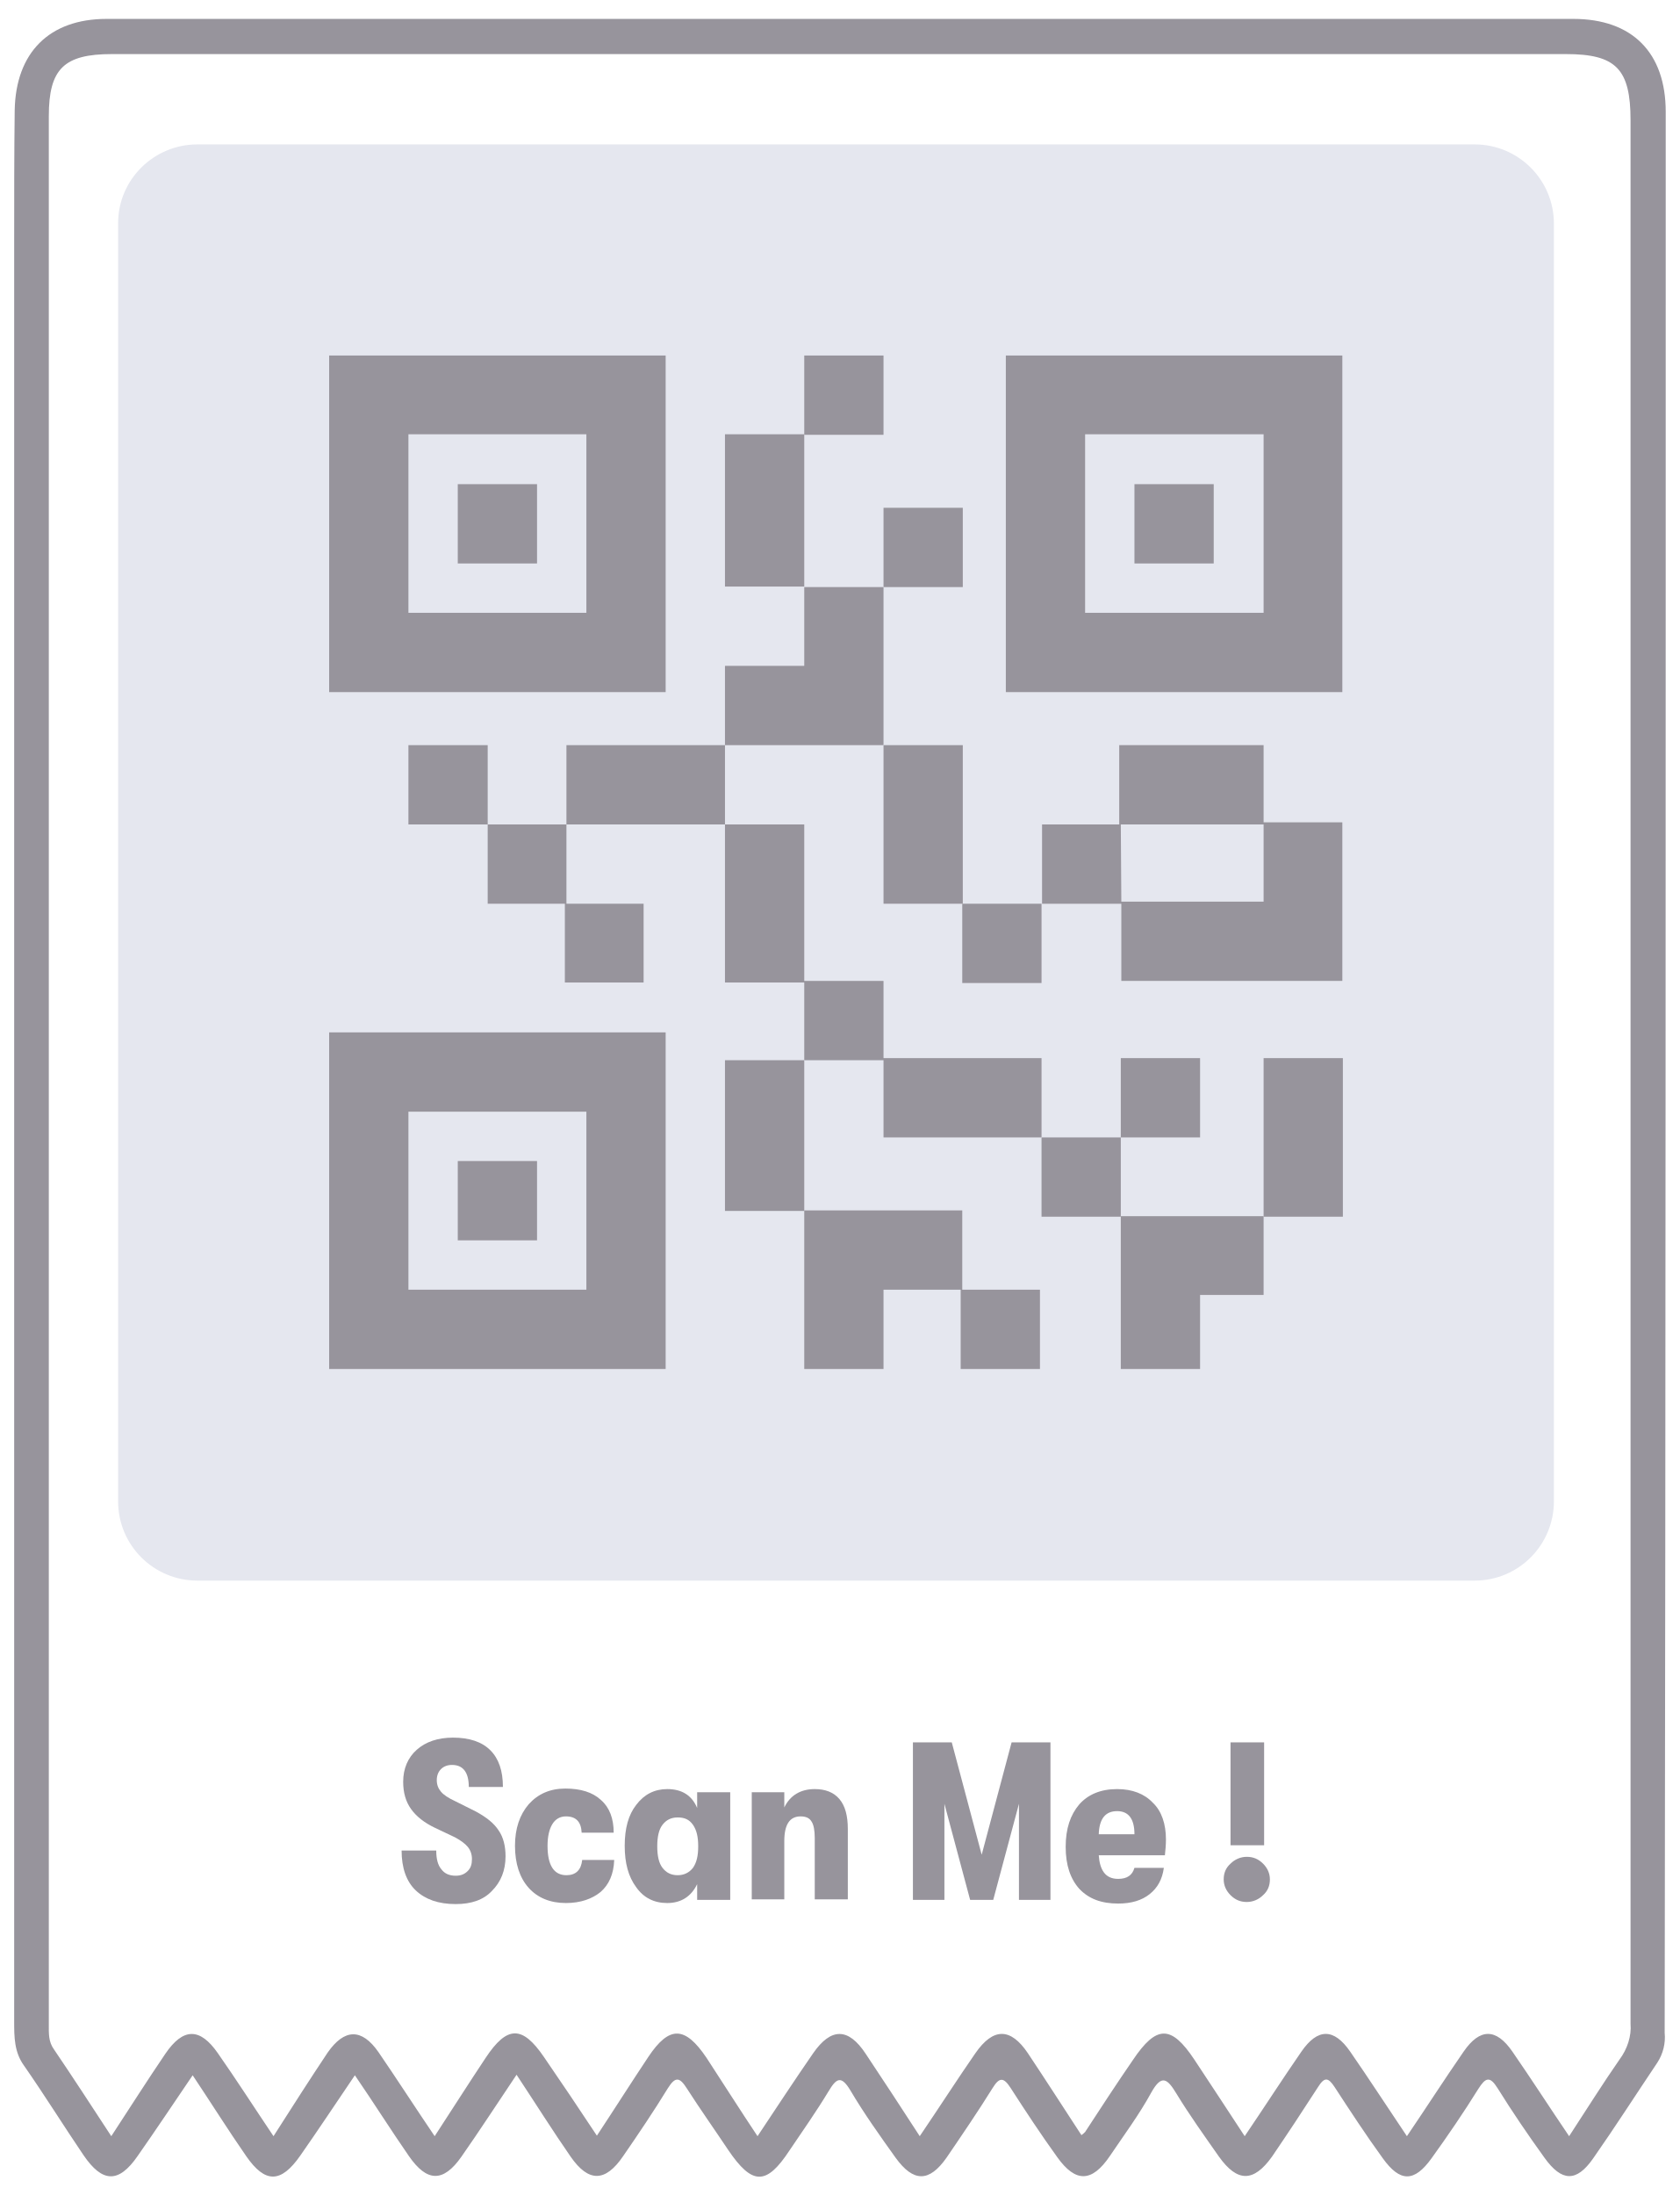
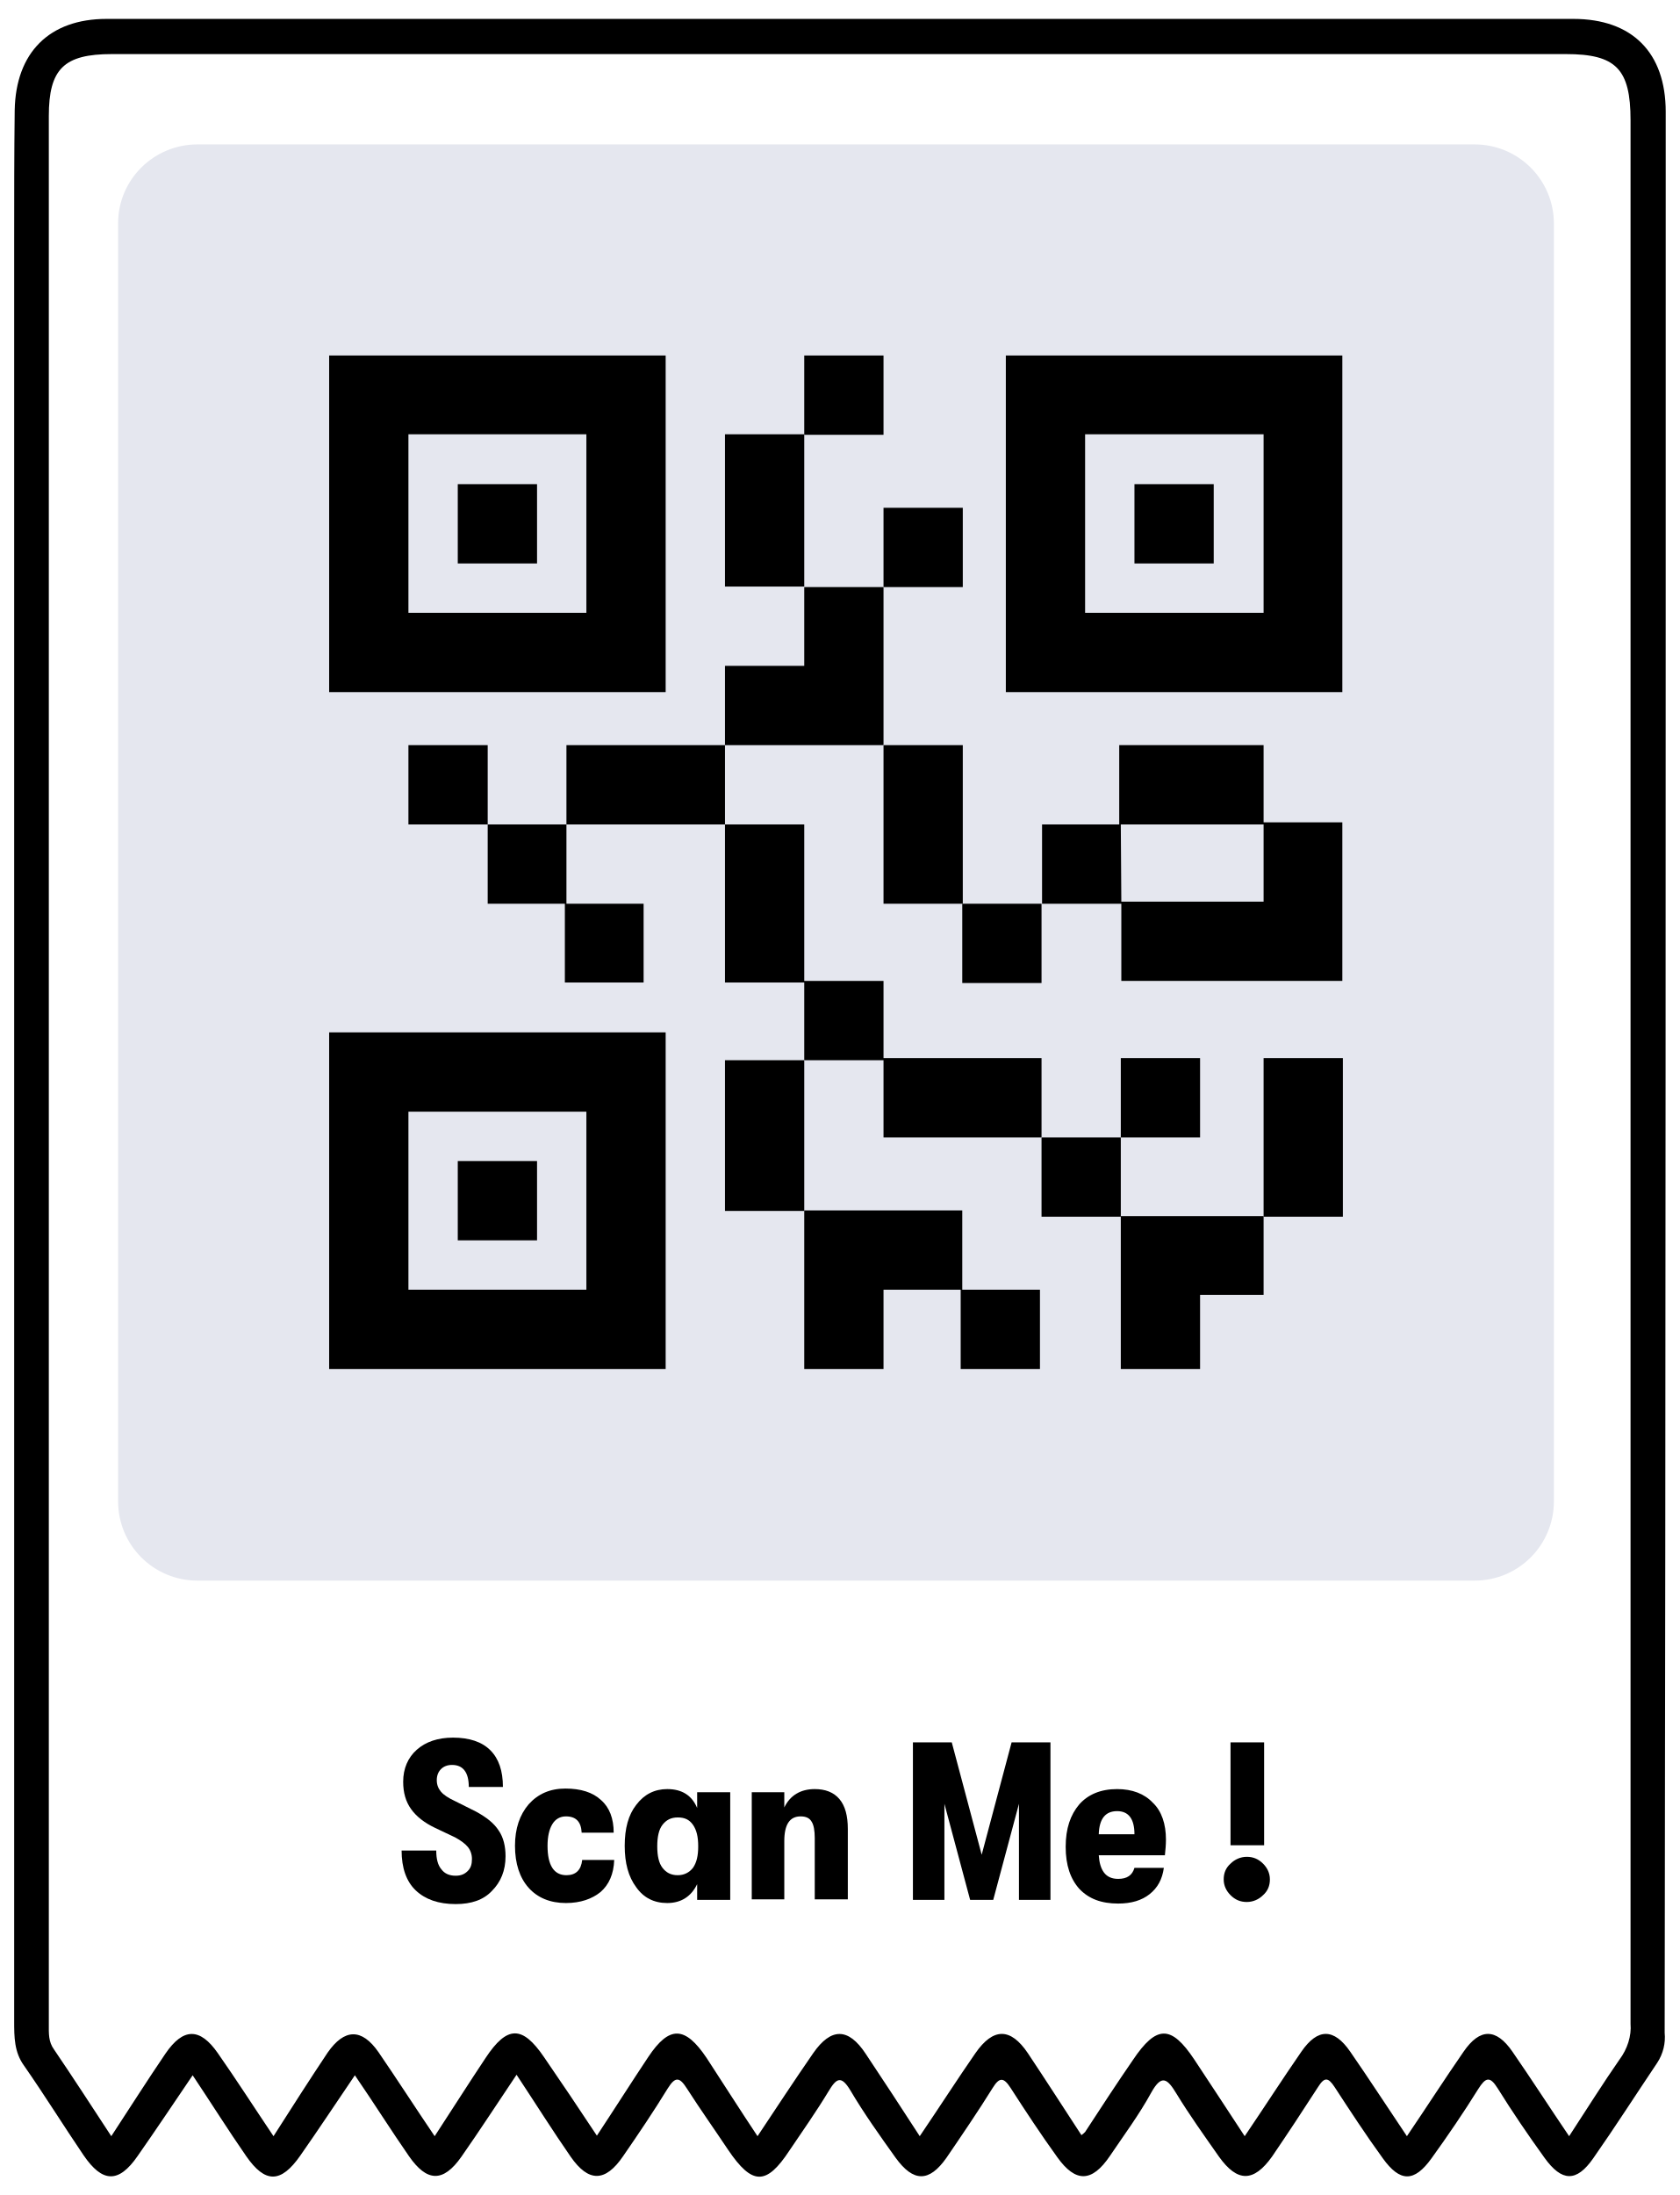
<svg xmlns="http://www.w3.org/2000/svg" width="320" height="418" viewBox="0 0 320 418" fill="none">
-   <path d="M317.3 21.3C317.3 10 310.9 3.6 299.7 3.6C206.6 3.6 113.4 3.6 20.3 3.6C9.4 3.6 3 10 2.8 21C2.7 29.3 2.7 37.6 2.7 45.9C2.7 158.9 2.7 271.9 2.7 384.9C2.7 387.9 2.7 390.8 4.6 393.4C8.5 399 12.1 404.8 15.9 410.4C19.5 415.7 22.6 415.8 26.2 410.6C29.7 405.6 33.1 400.5 36.7 395.2C40.3 400.6 43.5 405.7 46.9 410.6C50.5 415.8 53.5 415.8 57.2 410.5C60.7 405.5 64 400.5 67.6 395.2C71.3 400.6 74.5 405.7 77.9 410.6C81.3 415.5 84.4 415.7 87.9 410.7C91.4 405.7 94.7 400.6 98.4 395.1C102.1 400.7 105.3 405.8 108.7 410.7C112.1 415.6 115.3 415.6 118.7 410.6C121.6 406.4 124.5 402.1 127.2 397.7C128.7 395.3 129.5 395.6 130.9 397.8C133.4 401.7 136.1 405.5 138.7 409.4C143.3 416.2 146 416.2 150.4 409.5C152.9 405.8 155.5 402.1 157.8 398.3C159.3 395.8 160.2 395.1 162 398.1C164.6 402.5 167.6 406.7 170.6 410.9C174 415.6 177 415.6 180.3 410.9C183.3 406.5 186.3 402.1 189.1 397.6C190.4 395.5 191.2 395.6 192.5 397.6C195.4 402.1 198.3 406.5 201.4 410.8C204.9 415.7 208 415.6 211.4 410.6C214.1 406.6 217 402.7 219.3 398.5C221.3 394.9 222.4 395.9 224.1 398.7C226.6 402.8 229.4 406.7 232.2 410.7C235.7 415.6 238.8 415.6 242.3 410.7C245.3 406.3 248.2 401.9 251.1 397.4C252.3 395.5 253 395.6 254.2 397.4C257.2 402 260.2 406.6 263.4 411C266.7 415.6 269.4 415.6 272.7 411C275.8 406.7 278.8 402.3 281.6 397.8C283 395.6 283.8 395.3 285.3 397.7C288.1 402.2 291.1 406.6 294.2 410.9C297.5 415.5 300.3 415.6 303.5 411C307.7 405 311.6 398.9 315.7 392.8C316.8 391.1 317.3 389.1 317.1 387.1C317.3 265.2 317.3 143.3 317.3 21.3ZM308.5 392.2C305.3 396.8 302.3 401.6 298.9 406.8C295.1 401.2 291.7 395.9 288.1 390.7C285 386.2 281.9 386.2 278.8 390.7C275.2 395.9 271.8 401.2 268 406.8C264.3 401.3 260.8 395.9 257.2 390.7C254.1 386.2 251 386.2 247.9 390.7C244.3 395.9 240.9 401.2 237.1 406.8C233.8 401.8 230.7 397 227.5 392.2C223.1 385.6 220.3 385.6 215.8 392.3C212.7 396.8 209.7 401.4 206.7 406C206.5 406.2 206.3 406.4 206 406.6C202.6 401.4 199.2 396.1 195.8 391C192.5 386.1 189.2 386.1 185.8 391C182.4 395.9 179 401.2 175.2 406.8C171.7 401.4 168.3 396.2 164.9 391.1C161.6 386.1 158.3 386.1 154.9 391C151.3 396.2 147.9 401.4 144.3 406.8C140.9 401.7 137.8 396.8 134.6 391.9C130.5 385.8 127.5 385.7 123.5 391.7C120.3 396.5 117.2 401.4 113.7 406.7C110.2 401.4 106.9 396.5 103.6 391.7C99.5 385.7 96.6 385.7 92.5 391.9C89.3 396.7 86.2 401.6 82.8 406.8C79 401.2 75.6 395.9 72.1 390.8C68.9 386.2 65.6 386.3 62.4 390.9C59 396 55.8 401 52.1 406.8C48.4 401.3 45 396 41.5 391C38.1 386.1 34.9 386.1 31.5 391.1C28.1 396.1 24.8 401.3 21.2 406.8C17.4 401 13.9 395.6 10.3 390.3C9.2 388.8 9.3 387.2 9.3 385.5C9.3 264.3 9.3 143.2 9.3 22.1C9.3 13.1 12.2 10.3 21.3 10.3H298.3C307.8 10.3 310.6 13.1 310.6 22.9C310.6 143.7 310.6 264.5 310.6 385.4C310.8 387.7 310 390.2 308.5 392.2Z" fill="#97949C" />
+   <path d="M317.3 21.3C317.3 10 310.9 3.6 299.7 3.6C206.6 3.6 113.4 3.6 20.3 3.6C9.4 3.6 3 10 2.8 21C2.7 29.3 2.7 37.6 2.7 45.9C2.7 158.9 2.7 271.9 2.7 384.9C2.7 387.9 2.7 390.8 4.6 393.4C8.5 399 12.1 404.8 15.9 410.4C19.5 415.7 22.6 415.8 26.2 410.6C29.7 405.6 33.1 400.5 36.7 395.2C40.3 400.6 43.5 405.7 46.9 410.6C50.5 415.8 53.5 415.8 57.2 410.5C60.7 405.5 64 400.5 67.6 395.2C71.3 400.6 74.5 405.7 77.9 410.6C81.3 415.5 84.4 415.7 87.9 410.7C91.4 405.7 94.7 400.6 98.4 395.1C102.1 400.7 105.3 405.8 108.7 410.7C112.1 415.6 115.3 415.6 118.7 410.6C121.6 406.4 124.5 402.1 127.2 397.7C128.7 395.3 129.5 395.6 130.9 397.8C133.4 401.7 136.1 405.5 138.7 409.4C143.3 416.2 146 416.2 150.4 409.5C152.9 405.8 155.5 402.1 157.8 398.3C159.3 395.8 160.2 395.1 162 398.1C164.6 402.5 167.6 406.7 170.6 410.9C174 415.6 177 415.6 180.3 410.9C183.3 406.5 186.3 402.1 189.1 397.6C190.4 395.5 191.2 395.6 192.5 397.6C195.4 402.1 198.3 406.5 201.4 410.8C204.9 415.7 208 415.6 211.4 410.6C214.1 406.6 217 402.7 219.3 398.5C221.3 394.9 222.4 395.9 224.1 398.7C226.6 402.8 229.4 406.7 232.2 410.7C235.7 415.6 238.8 415.6 242.3 410.7C245.3 406.3 248.2 401.9 251.1 397.4C252.3 395.5 253 395.6 254.2 397.4C257.2 402 260.2 406.6 263.4 411C266.7 415.6 269.4 415.6 272.7 411C275.8 406.7 278.8 402.3 281.6 397.8C283 395.6 283.8 395.3 285.3 397.7C288.1 402.2 291.1 406.6 294.2 410.9C297.5 415.5 300.3 415.6 303.5 411C307.7 405 311.6 398.9 315.7 392.8C316.8 391.1 317.3 389.1 317.1 387.1C317.3 265.2 317.3 143.3 317.3 21.3ZM308.5 392.2C305.3 396.8 302.3 401.6 298.9 406.8C295.1 401.2 291.7 395.9 288.1 390.7C285 386.2 281.9 386.2 278.8 390.7C275.2 395.9 271.8 401.2 268 406.8C264.3 401.3 260.8 395.9 257.2 390.7C254.1 386.2 251 386.2 247.9 390.7C244.3 395.9 240.9 401.2 237.1 406.8C233.8 401.8 230.7 397 227.5 392.2C223.1 385.6 220.3 385.6 215.8 392.3C212.7 396.8 209.7 401.4 206.7 406C206.5 406.2 206.3 406.4 206 406.6C202.6 401.4 199.2 396.1 195.8 391C192.5 386.1 189.2 386.1 185.8 391C182.4 395.9 179 401.2 175.2 406.8C171.7 401.4 168.3 396.2 164.9 391.1C161.6 386.1 158.3 386.1 154.9 391C151.3 396.2 147.9 401.4 144.3 406.8C140.9 401.7 137.8 396.8 134.6 391.9C130.5 385.8 127.5 385.7 123.5 391.7C120.3 396.5 117.2 401.4 113.7 406.7C110.2 401.4 106.9 396.5 103.6 391.7C99.5 385.7 96.6 385.7 92.5 391.9C89.3 396.7 86.2 401.6 82.8 406.8C79 401.2 75.6 395.9 72.1 390.8C68.9 386.2 65.6 386.3 62.4 390.9C59 396 55.8 401 52.1 406.8C48.4 401.3 45 396 41.5 391C38.1 386.1 34.9 386.1 31.5 391.1C28.1 396.1 24.8 401.3 21.2 406.8C17.4 401 13.9 395.6 10.3 390.3C9.2 388.8 9.3 387.2 9.3 385.5C9.3 264.3 9.3 143.2 9.3 22.1C9.3 13.1 12.2 10.3 21.3 10.3H298.3C307.8 10.3 310.6 13.1 310.6 22.9C310.6 143.7 310.6 264.5 310.6 385.4C310.8 387.7 310 390.2 308.5 392.2Z" fill="#000000" />
  <path d="M37.6 27.5H280.9C289.2 27.5 296 34.2 296 42.6V285.9C296 294.2 289.3 301 280.9 301H37.6C29.3 301 22.5 294.3 22.5 285.9V42.5C22.5 34.2 29.3 27.5 37.6 27.5Z" fill="#E5E7EF" />
-   <path d="M126.8 67.7H62.7V131.8H126.8V67.7ZM111.7 116.7H77.8V82.7H111.7V116.7Z" fill="#97949C" />
-   <path d="M102.3 92.2H87.2V107.3H102.3V92.2Z" fill="#97949C" />
-   <path d="M255.7 67.7H191.6V131.8H255.7V67.7ZM240.7 116.7H206.7V82.7H240.7V116.7Z" fill="#97949C" />
-   <path d="M231.2 92.2H216.1V107.3H231.2V92.2Z" fill="#97949C" />
-   <path d="M126.8 196.6H62.7V260.7H126.8V196.6ZM111.7 245.6H77.8V211.7H111.7V245.6Z" fill="#97949C" />
-   <path d="M102.3 221.1H87.2V236.2H102.3V221.1Z" fill="#97949C" />
-   <path d="M92.9 141.9H77.8V157H92.9V141.9Z" fill="#97949C" />
-   <path d="M107.6 172.1V187.1H122.6V172.1H107.9V157H92.9V172.1H107.6Z" fill="#97949C" />
-   <path d="M183.4 96.7H168.3V111.8H183.4V96.7Z" fill="#97949C" />
-   <path d="M153.2 82.7H138.1V111.7H153.2V82.7Z" fill="#97949C" />
-   <path d="M168.3 67.7H153.2V82.8H168.3V67.7Z" fill="#97949C" />
-   <path d="M168.3 111.8H153.2V126.8H138.1V141.9H168.3V111.8Z" fill="#97949C" />
-   <path d="M153.2 187.1V201.9H168.3V216.6H198.4V201.5H168.3V186.8H153.2V157H138.1V187.1H153.2Z" fill="#97949C" />
-   <path d="M183.4 141.9H168.3V172.1H183.4V141.9Z" fill="#97949C" />
-   <path d="M213.5 186.8H255.7V156.6H240.7V141.9H213.2V157H198.5V172.1H213.6V186.8H213.5ZM213.5 157H240.7V171.7H213.6L213.5 157Z" fill="#97949C" />
-   <path d="M255.8 201.5H240.7V231.7H255.8V201.5Z" fill="#97949C" />
-   <path d="M198.4 172.1H183.3V187.2H198.4V172.1Z" fill="#97949C" />
-   <path d="M213.5 216.6H198.4V231.7H213.5V216.6Z" fill="#97949C" />
-   <path d="M228.6 201.5H213.5V216.6H228.6V201.5Z" fill="#97949C" />
-   <path d="M228.6 260.7V246.6H240.7V231.6H213.5V260.7H228.6Z" fill="#97949C" />
-   <path d="M153.2 201.9H138.1V230.6H153.2V201.9Z" fill="#97949C" />
-   <path d="M168.3 260.7V245.6H183V260.7H198.1V245.6H183.3V230.5H153.2V260.7H168.3Z" fill="#97949C" />
-   <path d="M138.1 141.9H107.9V157H138.1V141.9Z" fill="#97949C" />
-   <path d="M86.8 362.6C83.5 362.6 81 361.7 79.2 360C77.4 358.3 76.5 355.7 76.5 352.4H83.1C83.1 354 83.4 355.2 84.1 356C84.7 356.8 85.6 357.2 86.8 357.2C87.8 357.2 88.5 356.9 89.1 356.3C89.7 355.7 89.9 355 89.9 354C89.9 353.1 89.6 352.3 89.1 351.7C88.6 351.1 87.8 350.5 86.7 349.9L82.9 348.1C80.8 347.1 79.3 345.9 78.3 344.5C77.3 343.1 76.8 341.4 76.8 339.3C76.8 336.8 77.7 334.7 79.4 333.2C81.1 331.7 83.4 330.9 86.3 330.9C89.4 330.9 91.8 331.7 93.4 333.3C95 334.9 95.8 337.2 95.8 340.3H89.3C89.3 337.5 88.2 336.1 86.1 336.1C85.2 336.1 84.5 336.4 84 336.9C83.5 337.4 83.2 338.1 83.2 339C83.2 339.9 83.5 340.6 84 341.2C84.5 341.8 85.4 342.4 86.7 343L90.7 345C92.7 346.1 94.1 347.2 95 348.6C95.9 349.9 96.3 351.6 96.3 353.5C96.3 356.2 95.4 358.4 93.7 360.1C92.1 361.8 89.8 362.6 86.8 362.6Z" fill="#97949C" />
-   <path d="M107.8 362.4C104.8 362.4 102.4 361.4 100.7 359.5C99 357.6 98.1 354.9 98.1 351.5C98.1 348.2 99 345.6 100.7 343.6C102.5 341.6 104.8 340.6 107.7 340.6C110.6 340.6 112.9 341.3 114.5 342.8C116.1 344.2 116.9 346.3 116.9 349H110.8C110.7 346.9 109.7 345.9 107.8 345.9C106.7 345.9 105.8 346.4 105.2 347.4C104.6 348.4 104.3 349.8 104.3 351.5C104.3 355.2 105.5 357.1 107.9 357.1C109.7 357.1 110.7 356.1 110.9 354.2H117C116.9 356.9 116 358.9 114.4 360.3C112.8 361.6 110.6 362.4 107.8 362.4Z" fill="#97949C" />
-   <path d="M127.1 362.4C124.6 362.4 122.6 361.4 121.2 359.4C119.7 357.4 119 354.8 119 351.5C119 348.2 119.7 345.6 121.2 343.7C122.7 341.7 124.7 340.7 127.1 340.7C129.9 340.7 131.8 341.9 132.8 344.3V341.3H139.1V361.8H132.8V358.8C131.7 361.1 129.8 362.4 127.1 362.4ZM129.1 357.1C130.3 357.1 131.3 356.6 132 355.7C132.7 354.7 133 353.4 133 351.6C133 349.8 132.7 348.5 132 347.5C131.3 346.5 130.4 346.1 129.1 346.1C127.8 346.1 126.9 346.6 126.2 347.5C125.5 348.4 125.2 349.8 125.2 351.6C125.2 353.4 125.5 354.8 126.2 355.7C126.9 356.6 127.8 357.1 129.1 357.1Z" fill="#97949C" />
-   <path d="M143.2 361.8V341.3H149.4V344.2C150.5 341.9 152.5 340.7 155.2 340.7C157.2 340.7 158.8 341.3 159.9 342.6C161 343.9 161.5 345.8 161.5 348.3V361.7H155.2V350C155.2 348.6 155 347.5 154.6 346.9C154.2 346.2 153.5 345.9 152.5 345.9C150.4 345.9 149.4 347.5 149.4 350.6V361.7H143.2V361.8Z" fill="#97949C" />
-   <path d="M173.9 361.8V331.8H181.3L187 353.2L192.7 331.8H200.1V361.8H194.1V343.5L189.2 361.8H184.8L179.9 343.5V361.8H173.9Z" fill="#97949C" />
-   <path d="M222.1 350.3C222.1 351.4 222 352.3 221.9 353.3H209.3C209.4 354.7 209.7 355.8 210.3 356.6C210.9 357.4 211.8 357.8 213 357.8C214.7 357.8 215.7 357.1 216.1 355.7H221.7C221.4 357.9 220.5 359.5 219 360.7C217.5 361.9 215.5 362.5 213 362.5C209.8 362.5 207.4 361.6 205.6 359.7C203.9 357.8 203 355.2 203 351.7C203 348.2 203.9 345.6 205.6 343.6C207.3 341.7 209.7 340.7 212.8 340.7C215.7 340.7 218 341.6 219.6 343.3C221.3 344.9 222.1 347.4 222.1 350.3ZM209.3 349.3H216.1C216.1 346.4 215 344.9 212.8 344.9C210.6 344.9 209.4 346.3 209.3 349.3Z" fill="#97949C" />
-   <path d="M240.6 360.9C239.8 361.7 238.7 362.2 237.5 362.2C236.3 362.2 235.3 361.8 234.4 360.9C233.6 360.1 233.1 359.1 233.1 357.9C233.1 356.7 233.5 355.7 234.4 354.9C235.2 354.1 236.3 353.6 237.5 353.6C238.7 353.6 239.7 354 240.6 354.9C241.4 355.7 241.9 356.7 241.9 357.9C241.9 359.1 241.5 360.1 240.6 360.9ZM234.4 351.4V331.8H240.8V351.4H234.4Z" fill="#97949C" />
+   <path d="M126.8 67.7H62.7V131.8H126.8V67.7ZM111.7 116.7H77.8V82.7H111.7V116.7Z" fill="#000000" />
+   <path d="M102.3 92.2H87.2V107.3H102.3V92.2Z" fill="#000000" />
+   <path d="M255.7 67.7H191.6V131.8H255.7V67.7ZM240.7 116.7H206.7V82.7H240.7V116.7Z" fill="#000000" />
+   <path d="M231.2 92.2H216.1V107.3H231.2V92.2Z" fill="#000000" />
+   <path d="M126.8 196.6H62.7V260.7H126.8V196.6ZM111.7 245.6H77.8V211.7H111.7V245.6Z" fill="#000000" />
+   <path d="M102.3 221.1H87.2V236.2H102.3V221.1Z" fill="#000000" />
+   <path d="M92.9 141.9H77.8V157H92.9V141.9Z" fill="#000000" />
+   <path d="M107.6 172.1V187.1H122.6V172.1H107.9V157H92.9V172.1H107.6Z" fill="#000000" />
+   <path d="M183.4 96.7H168.3V111.8H183.4V96.7Z" fill="#000000" />
+   <path d="M153.2 82.7H138.1V111.7H153.2V82.7Z" fill="#000000" />
+   <path d="M168.3 67.7H153.2V82.8H168.3V67.7Z" fill="#000000" />
+   <path d="M168.3 111.8H153.2V126.8H138.1V141.9H168.3V111.8Z" fill="#000000" />
+   <path d="M153.2 187.1V201.9H168.3V216.6H198.4V201.5H168.3V186.8H153.2V157H138.1V187.1H153.2Z" fill="#000000" />
+   <path d="M183.4 141.9H168.3V172.1H183.4V141.9Z" fill="#000000" />
+   <path d="M213.5 186.8H255.7V156.6H240.7V141.9H213.2V157H198.5V172.1H213.6V186.8H213.5ZM213.5 157H240.7V171.7H213.6L213.5 157Z" fill="#000000" />
+   <path d="M255.8 201.5H240.7V231.7H255.8V201.5Z" fill="#000000" />
+   <path d="M198.4 172.1H183.3V187.2H198.4V172.1Z" fill="#000000" />
+   <path d="M213.5 216.6H198.4V231.7H213.5V216.6Z" fill="#000000" />
+   <path d="M228.6 201.5H213.5V216.6H228.6V201.5Z" fill="#000000" />
+   <path d="M228.6 260.7V246.6H240.7V231.6H213.5V260.7H228.6Z" fill="#000000" />
+   <path d="M153.2 201.9H138.1V230.6H153.2V201.9Z" fill="#000000" />
+   <path d="M168.3 260.7V245.6H183V260.7H198.1V245.6H183.3V230.5H153.2V260.7H168.3Z" fill="#000000" />
+   <path d="M138.1 141.9H107.9V157H138.1V141.9Z" fill="#000000" />
+   <path d="M86.8 362.6C83.5 362.6 81 361.7 79.2 360C77.4 358.3 76.5 355.7 76.5 352.4H83.1C83.1 354 83.4 355.2 84.1 356C84.7 356.8 85.6 357.2 86.8 357.2C87.8 357.2 88.5 356.9 89.1 356.3C89.7 355.7 89.9 355 89.9 354C89.9 353.1 89.6 352.3 89.1 351.7C88.6 351.1 87.8 350.5 86.7 349.9L82.9 348.1C80.8 347.1 79.3 345.9 78.3 344.5C77.3 343.1 76.8 341.4 76.8 339.3C76.8 336.8 77.7 334.7 79.4 333.2C81.1 331.7 83.4 330.9 86.3 330.9C89.4 330.9 91.8 331.7 93.4 333.3C95 334.9 95.8 337.2 95.8 340.3H89.3C89.3 337.5 88.2 336.1 86.1 336.1C85.2 336.1 84.5 336.4 84 336.9C83.5 337.4 83.2 338.1 83.2 339C83.2 339.9 83.5 340.6 84 341.2C84.5 341.8 85.4 342.4 86.7 343L90.7 345C92.7 346.1 94.1 347.2 95 348.6C95.9 349.9 96.3 351.6 96.3 353.5C96.3 356.2 95.4 358.4 93.7 360.1C92.1 361.8 89.8 362.6 86.8 362.6Z" fill="#000000" />
+   <path d="M107.8 362.4C104.8 362.4 102.4 361.4 100.7 359.5C99 357.6 98.1 354.9 98.1 351.5C98.1 348.2 99 345.6 100.7 343.6C102.5 341.6 104.8 340.6 107.7 340.6C110.6 340.6 112.9 341.3 114.5 342.8C116.1 344.2 116.9 346.3 116.9 349H110.8C110.7 346.9 109.7 345.9 107.8 345.9C106.7 345.9 105.8 346.4 105.2 347.4C104.6 348.4 104.3 349.8 104.3 351.5C104.3 355.2 105.5 357.1 107.9 357.1C109.7 357.1 110.7 356.1 110.9 354.2H117C116.9 356.9 116 358.9 114.4 360.3C112.8 361.6 110.6 362.4 107.8 362.4Z" fill="#000000" />
+   <path d="M127.1 362.4C124.6 362.4 122.6 361.4 121.2 359.4C119.7 357.4 119 354.8 119 351.5C119 348.2 119.7 345.6 121.2 343.7C122.7 341.7 124.7 340.7 127.1 340.7C129.9 340.7 131.8 341.9 132.8 344.3V341.3H139.1V361.8H132.8V358.8C131.7 361.1 129.8 362.4 127.1 362.4ZM129.1 357.1C130.3 357.1 131.3 356.6 132 355.7C132.7 354.7 133 353.4 133 351.6C133 349.8 132.7 348.5 132 347.5C131.3 346.5 130.4 346.1 129.1 346.1C127.8 346.1 126.9 346.6 126.2 347.5C125.5 348.4 125.2 349.8 125.2 351.6C125.2 353.4 125.5 354.8 126.2 355.7C126.9 356.6 127.8 357.1 129.1 357.1Z" fill="#000000" />
+   <path d="M143.2 361.8V341.3H149.4V344.2C150.5 341.9 152.5 340.7 155.2 340.7C157.2 340.7 158.8 341.3 159.9 342.6C161 343.9 161.5 345.8 161.5 348.3V361.7H155.2V350C155.2 348.6 155 347.5 154.6 346.9C154.2 346.2 153.5 345.9 152.5 345.9C150.4 345.9 149.4 347.5 149.4 350.6V361.7H143.2V361.8Z" fill="#000000" />
+   <path d="M173.9 361.8V331.8H181.3L187 353.2L192.7 331.8H200.1V361.8H194.1V343.5L189.2 361.8H184.8L179.9 343.5V361.8H173.9Z" fill="#000000" />
+   <path d="M222.1 350.3C222.1 351.4 222 352.3 221.9 353.3H209.3C209.4 354.7 209.7 355.8 210.3 356.6C210.9 357.4 211.8 357.8 213 357.8C214.7 357.8 215.7 357.1 216.1 355.7H221.7C221.4 357.9 220.5 359.5 219 360.7C217.5 361.9 215.5 362.5 213 362.5C209.8 362.5 207.4 361.6 205.6 359.7C203.9 357.8 203 355.2 203 351.7C203 348.2 203.9 345.6 205.6 343.6C207.3 341.7 209.7 340.7 212.8 340.7C215.7 340.7 218 341.6 219.6 343.3C221.3 344.9 222.1 347.4 222.1 350.3ZM209.3 349.3H216.1C216.1 346.4 215 344.9 212.8 344.9C210.6 344.9 209.4 346.3 209.3 349.3Z" fill="#000000" />
+   <path d="M240.6 360.9C239.8 361.7 238.7 362.2 237.5 362.2C236.3 362.2 235.3 361.8 234.4 360.9C233.6 360.1 233.1 359.1 233.1 357.9C233.1 356.7 233.5 355.7 234.4 354.9C235.2 354.1 236.3 353.6 237.5 353.6C238.7 353.6 239.7 354 240.6 354.9C241.4 355.7 241.9 356.7 241.9 357.9C241.9 359.1 241.5 360.1 240.6 360.9ZM234.4 351.4V331.8H240.8V351.4H234.4Z" fill="#000000" />
</svg>
